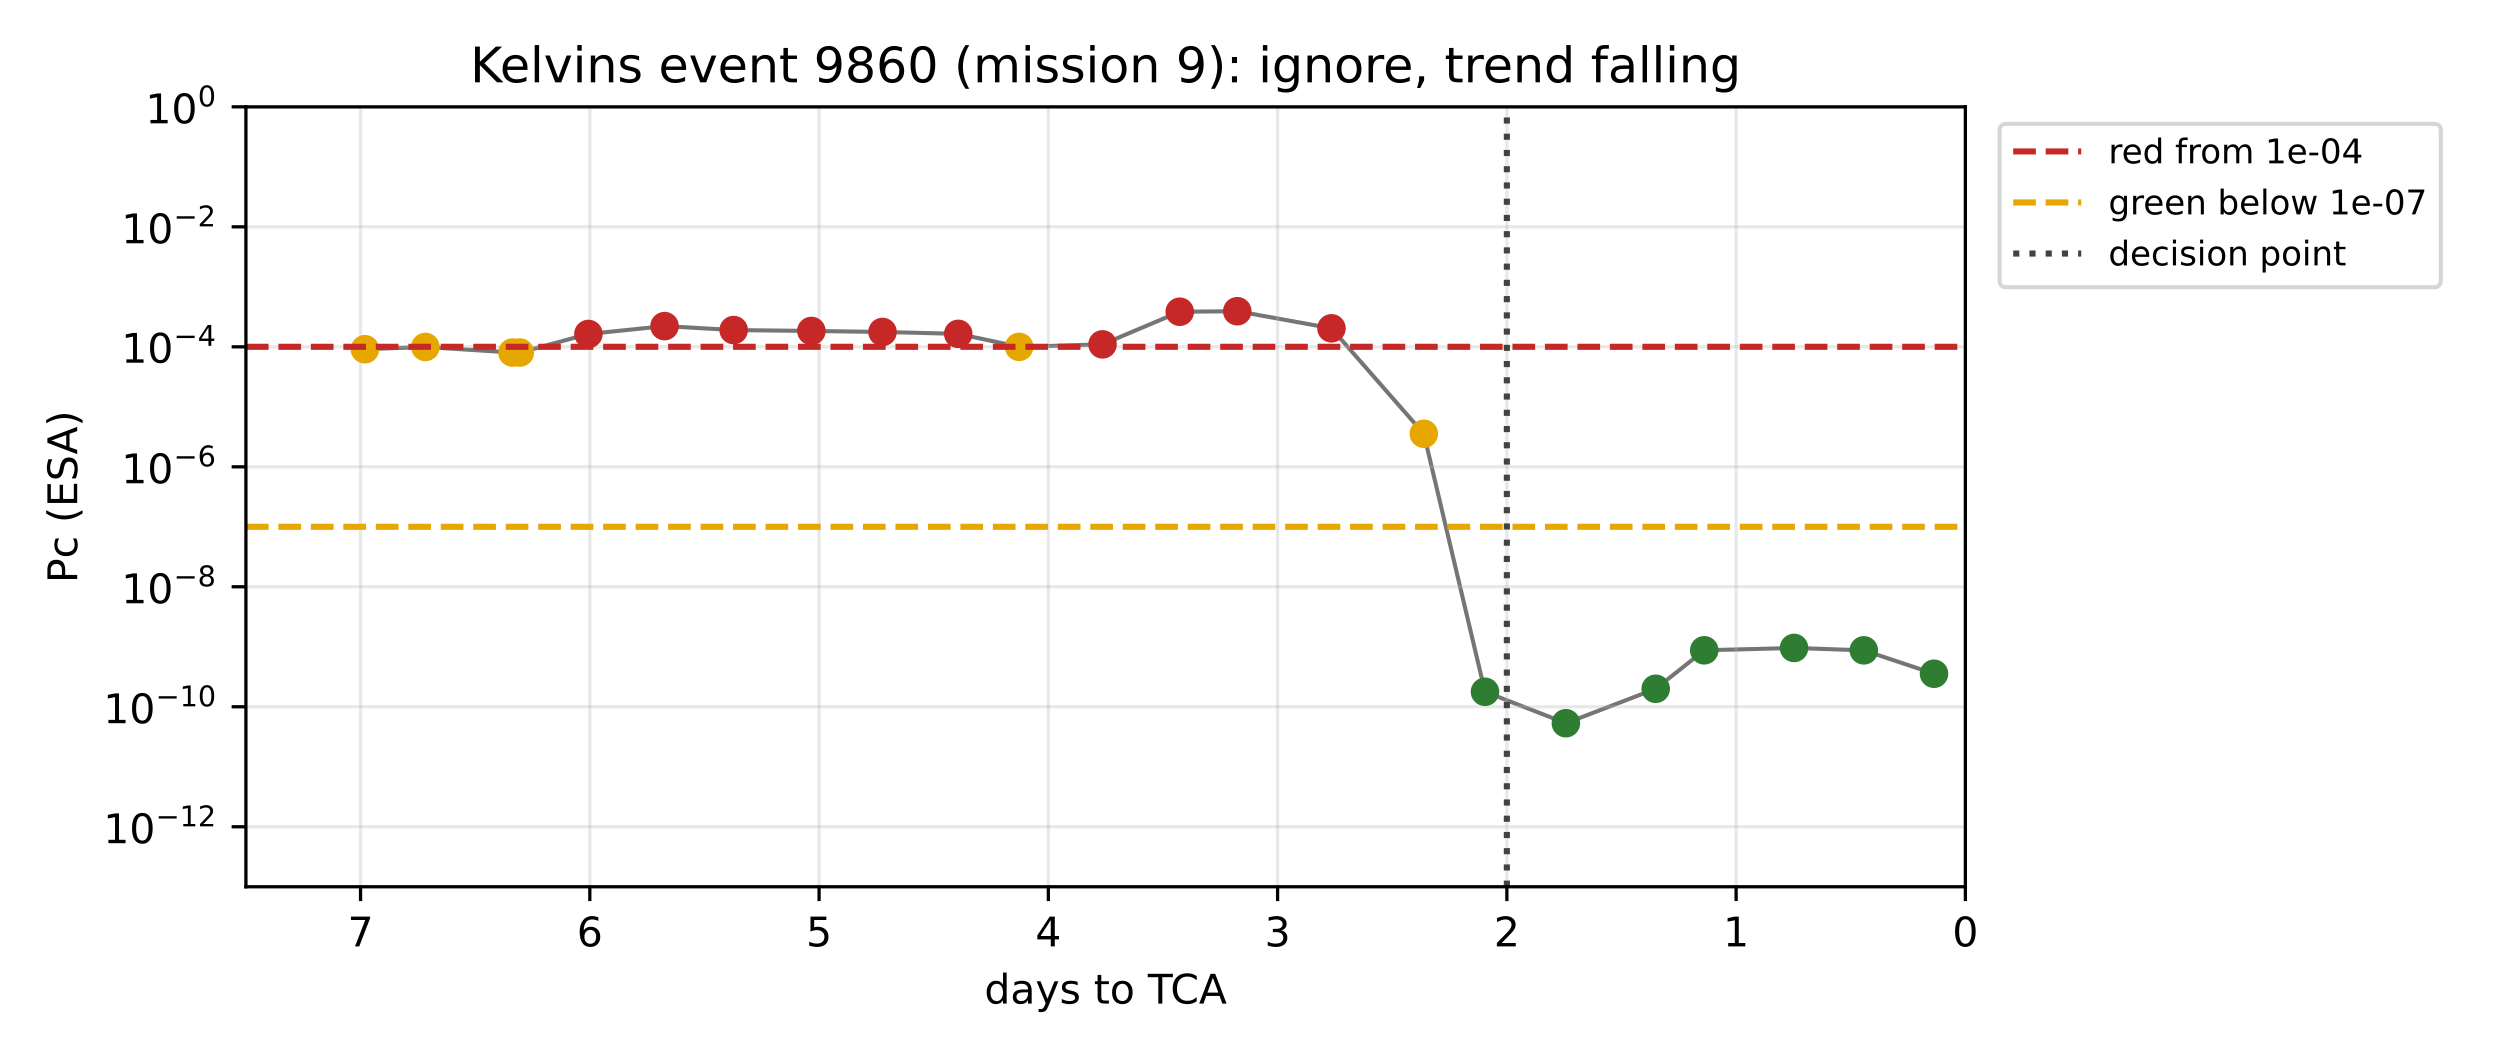
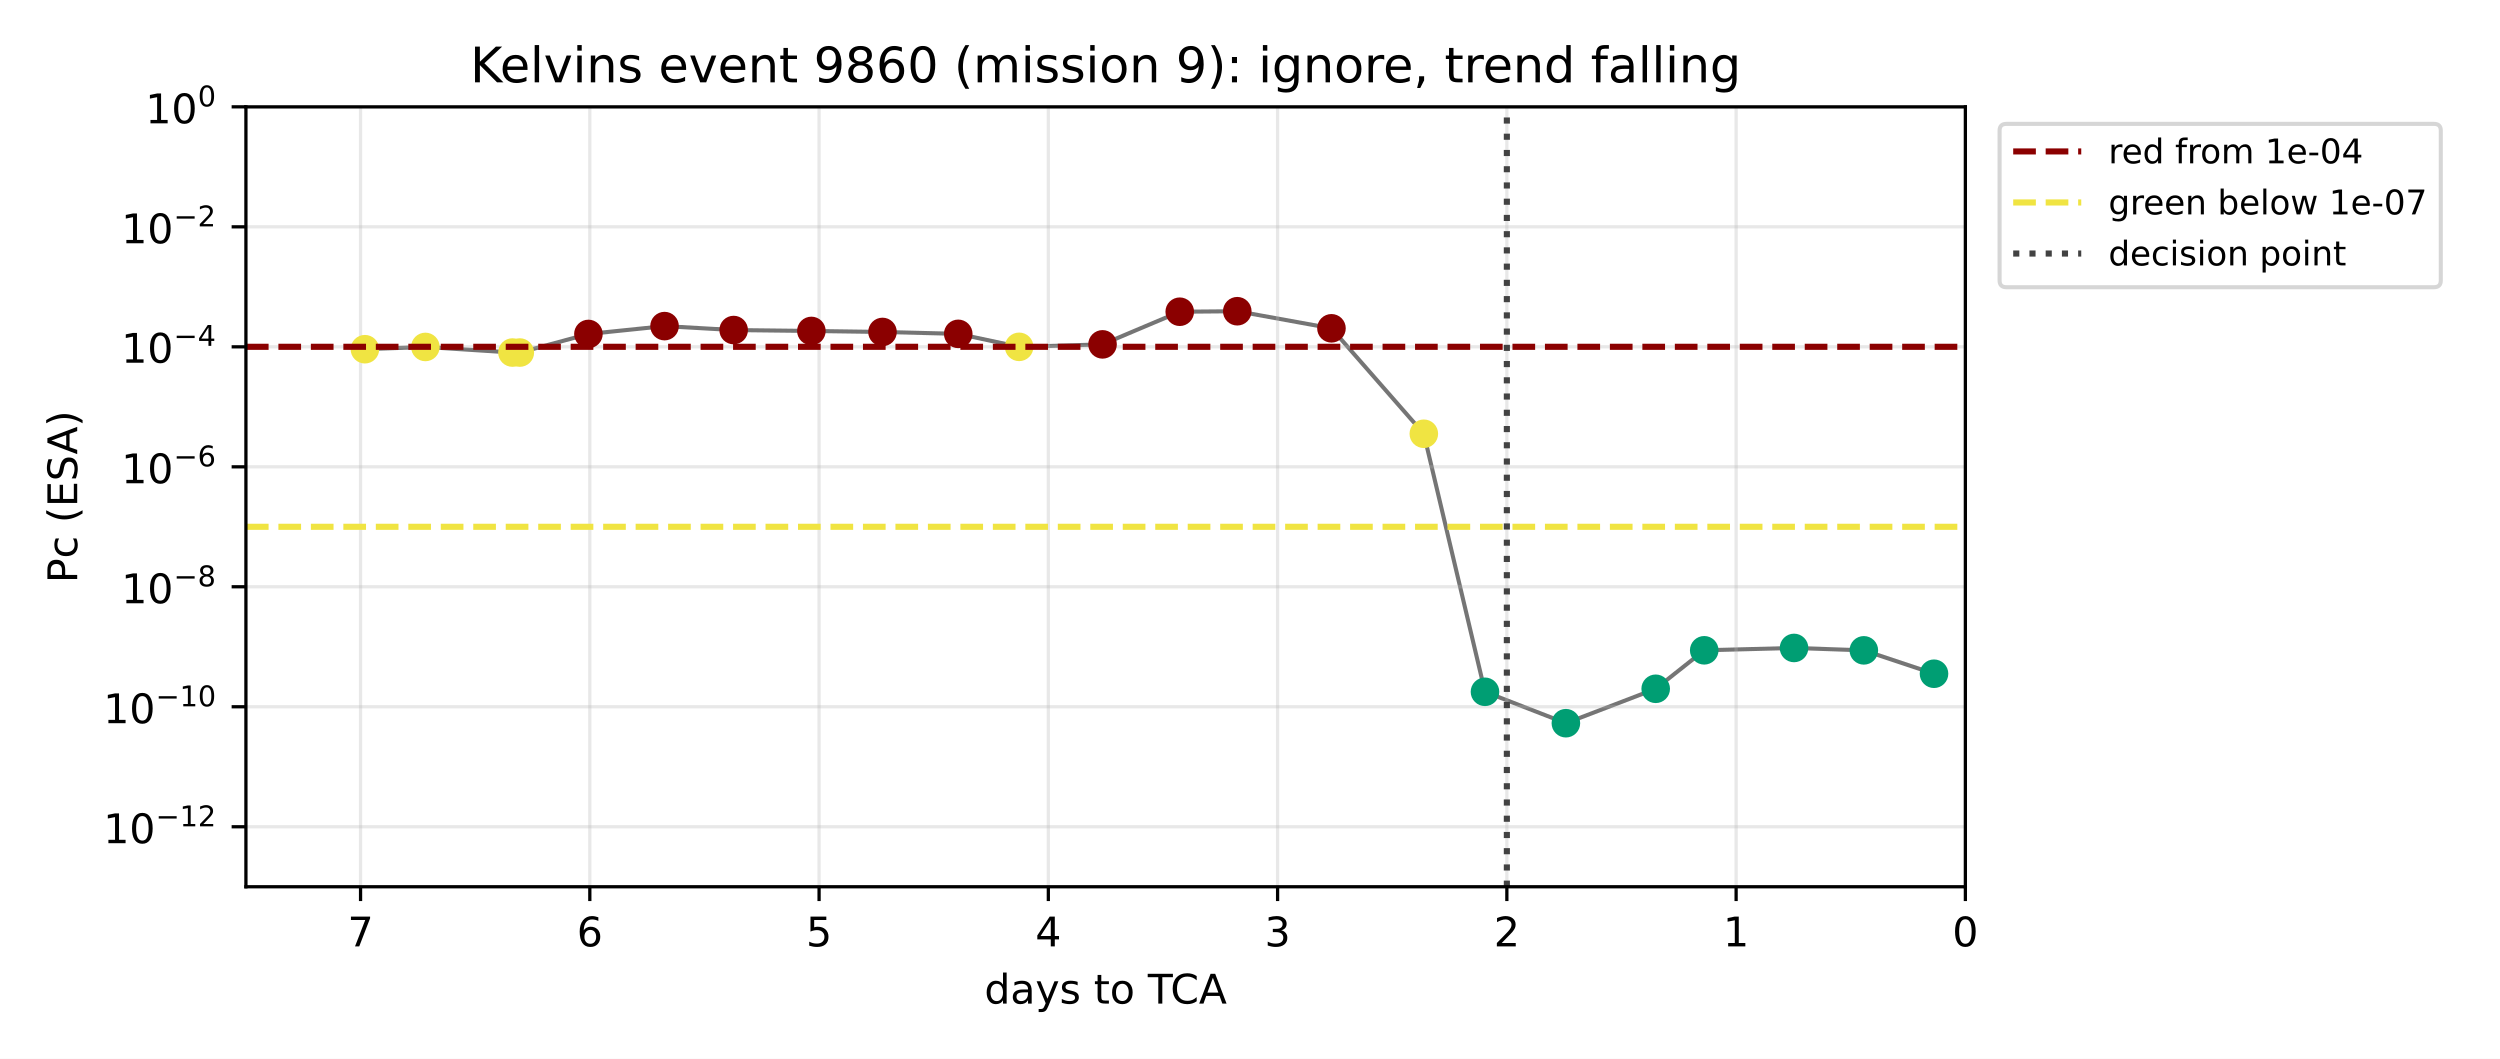
<svg xmlns="http://www.w3.org/2000/svg" xmlns:xlink="http://www.w3.org/1999/xlink" width="612pt" height="259.2pt" viewBox="0 0 612 259.2" version="1.1">
  <defs>
    <style type="text/css">*{stroke-linejoin: round; stroke-linecap: butt}</style>
  </defs>
  <g id="figure_1">
    <g id="patch_1">
      <path d="M 0 259.2  L 612 259.2  L 612 0  L 0 0  z " style="fill: #ffffff" />
    </g>
    <g id="axes_1">
      <g id="patch_2">
        <path d="M 60.202 217.078  L 481.124 217.078  L 481.124 26.16  L 60.202 26.16  z " style="fill: #ffffff" />
      </g>
      <g id="line2d_1">
        <path d="M 89.33 85.488  L 104.133 84.933  L 125.447 86.304  L 127.249 86.304  L 144.046 81.756  L 162.682 79.832  L 179.599 80.797  L 198.626 81.018  L 216.035 81.266  L 234.578 81.729  L 249.485 84.908  L 269.902 84.302  L 288.801 76.312  L 302.884 76.188  L 325.941 80.372  L 348.552 106.186  L 363.524 169.353  L 383.328 177.041  L 405.316 168.615  L 417.194 159.194  L 439.181 158.619  L 456.267 159.206  L 473.445 164.932  " clip-path="url(#p95a151aa53)" style="fill: none; stroke: #757575; stroke-linecap: square" />
      </g>
      <g id="matplotlib.axis_1">
        <g id="xtick_1">
          <g id="line2d_2">
            <path d="M 481.124 217.078  L 481.124 26.16  " clip-path="url(#p95a151aa53)" style="fill: none; stroke: #b0b0b0; stroke-opacity: 0.3; stroke-width: 0.8; stroke-linecap: square" />
          </g>
          <g id="line2d_3">
            <defs>
              <path id="mb61244df8e" d="M 0 0  L 0 3.5  " style="stroke: #000000; stroke-width: 0.8" />
            </defs>
            <g>
              <use xlink:href="#mb61244df8e" x="481.124" y="217.078" style="stroke: #000000; stroke-width: 0.8" />
            </g>
          </g>
          <g id="text_1">
            <text style="font-size: 10px; font-family: 'DejaVu Sans', 'Bitstream Vera Sans', 'Computer Modern Sans Serif', 'Lucida Grande', 'Verdana', 'Geneva', 'Lucid', 'Arial', 'Helvetica', 'Avant Garde', sans-serif; text-anchor: middle" x="481.124" y="231.675" transform="rotate(-0 481.124 231.6753)">0</text>
          </g>
        </g>
        <g id="xtick_2">
          <g id="line2d_4">
            <path d="M 425.001 217.078  L 425.001 26.16  " clip-path="url(#p95a151aa53)" style="fill: none; stroke: #b0b0b0; stroke-opacity: 0.3; stroke-width: 0.8; stroke-linecap: square" />
          </g>
          <g id="line2d_5">
            <g>
              <use xlink:href="#mb61244df8e" x="425.001" y="217.078" style="stroke: #000000; stroke-width: 0.8" />
            </g>
          </g>
          <g id="text_2">
            <text style="font-size: 10px; font-family: 'DejaVu Sans', 'Bitstream Vera Sans', 'Computer Modern Sans Serif', 'Lucida Grande', 'Verdana', 'Geneva', 'Lucid', 'Arial', 'Helvetica', 'Avant Garde', sans-serif; text-anchor: middle" x="425.001" y="231.675" transform="rotate(-0 425.0011 231.6753)">1</text>
          </g>
        </g>
        <g id="xtick_3">
          <g id="line2d_6">
            <path d="M 368.878 217.078  L 368.878 26.16  " clip-path="url(#p95a151aa53)" style="fill: none; stroke: #b0b0b0; stroke-opacity: 0.3; stroke-width: 0.8; stroke-linecap: square" />
          </g>
          <g id="line2d_7">
            <g>
              <use xlink:href="#mb61244df8e" x="368.878" y="217.078" style="stroke: #000000; stroke-width: 0.8" />
            </g>
          </g>
          <g id="text_3">
            <text style="font-size: 10px; font-family: 'DejaVu Sans', 'Bitstream Vera Sans', 'Computer Modern Sans Serif', 'Lucida Grande', 'Verdana', 'Geneva', 'Lucid', 'Arial', 'Helvetica', 'Avant Garde', sans-serif; text-anchor: middle" x="368.878" y="231.675" transform="rotate(-0 368.8782 231.6753)">2</text>
          </g>
        </g>
        <g id="xtick_4">
          <g id="line2d_8">
            <path d="M 312.755 217.078  L 312.755 26.16  " clip-path="url(#p95a151aa53)" style="fill: none; stroke: #b0b0b0; stroke-opacity: 0.3; stroke-width: 0.8; stroke-linecap: square" />
          </g>
          <g id="line2d_9">
            <g>
              <use xlink:href="#mb61244df8e" x="312.755" y="217.078" style="stroke: #000000; stroke-width: 0.8" />
            </g>
          </g>
          <g id="text_4">
            <text style="font-size: 10px; font-family: 'DejaVu Sans', 'Bitstream Vera Sans', 'Computer Modern Sans Serif', 'Lucida Grande', 'Verdana', 'Geneva', 'Lucid', 'Arial', 'Helvetica', 'Avant Garde', sans-serif; text-anchor: middle" x="312.755" y="231.675" transform="rotate(-0 312.7553 231.6753)">3</text>
          </g>
        </g>
        <g id="xtick_5">
          <g id="line2d_10">
            <path d="M 256.632 217.078  L 256.632 26.16  " clip-path="url(#p95a151aa53)" style="fill: none; stroke: #b0b0b0; stroke-opacity: 0.3; stroke-width: 0.8; stroke-linecap: square" />
          </g>
          <g id="line2d_11">
            <g>
              <use xlink:href="#mb61244df8e" x="256.632" y="217.078" style="stroke: #000000; stroke-width: 0.8" />
            </g>
          </g>
          <g id="text_5">
            <text style="font-size: 10px; font-family: 'DejaVu Sans', 'Bitstream Vera Sans', 'Computer Modern Sans Serif', 'Lucida Grande', 'Verdana', 'Geneva', 'Lucid', 'Arial', 'Helvetica', 'Avant Garde', sans-serif; text-anchor: middle" x="256.632" y="231.675" transform="rotate(-0 256.6325 231.6753)">4</text>
          </g>
        </g>
        <g id="xtick_6">
          <g id="line2d_12">
            <path d="M 200.51 217.078  L 200.51 26.16  " clip-path="url(#p95a151aa53)" style="fill: none; stroke: #b0b0b0; stroke-opacity: 0.3; stroke-width: 0.8; stroke-linecap: square" />
          </g>
          <g id="line2d_13">
            <g>
              <use xlink:href="#mb61244df8e" x="200.51" y="217.078" style="stroke: #000000; stroke-width: 0.8" />
            </g>
          </g>
          <g id="text_6">
            <text style="font-size: 10px; font-family: 'DejaVu Sans', 'Bitstream Vera Sans', 'Computer Modern Sans Serif', 'Lucida Grande', 'Verdana', 'Geneva', 'Lucid', 'Arial', 'Helvetica', 'Avant Garde', sans-serif; text-anchor: middle" x="200.51" y="231.675" transform="rotate(-0 200.5096 231.6753)">5</text>
          </g>
        </g>
        <g id="xtick_7">
          <g id="line2d_14">
            <path d="M 144.387 217.078  L 144.387 26.16  " clip-path="url(#p95a151aa53)" style="fill: none; stroke: #b0b0b0; stroke-opacity: 0.3; stroke-width: 0.8; stroke-linecap: square" />
          </g>
          <g id="line2d_15">
            <g>
              <use xlink:href="#mb61244df8e" x="144.387" y="217.078" style="stroke: #000000; stroke-width: 0.8" />
            </g>
          </g>
          <g id="text_7">
            <text style="font-size: 10px; font-family: 'DejaVu Sans', 'Bitstream Vera Sans', 'Computer Modern Sans Serif', 'Lucida Grande', 'Verdana', 'Geneva', 'Lucid', 'Arial', 'Helvetica', 'Avant Garde', sans-serif; text-anchor: middle" x="144.387" y="231.675" transform="rotate(-0 144.3867 231.6753)">6</text>
          </g>
        </g>
        <g id="xtick_8">
          <g id="line2d_16">
            <path d="M 88.264 217.078  L 88.264 26.16  " clip-path="url(#p95a151aa53)" style="fill: none; stroke: #b0b0b0; stroke-opacity: 0.3; stroke-width: 0.8; stroke-linecap: square" />
          </g>
          <g id="line2d_17">
            <g>
              <use xlink:href="#mb61244df8e" x="88.264" y="217.078" style="stroke: #000000; stroke-width: 0.8" />
            </g>
          </g>
          <g id="text_8">
            <text style="font-size: 10px; font-family: 'DejaVu Sans', 'Bitstream Vera Sans', 'Computer Modern Sans Serif', 'Lucida Grande', 'Verdana', 'Geneva', 'Lucid', 'Arial', 'Helvetica', 'Avant Garde', sans-serif; text-anchor: middle" x="88.264" y="231.675" transform="rotate(-0 88.26379 231.6753)">7</text>
          </g>
        </g>
        <g id="text_9">
          <text style="font-size: 10px; font-family: 'DejaVu Sans', 'Bitstream Vera Sans', 'Computer Modern Sans Serif', 'Lucida Grande', 'Verdana', 'Geneva', 'Lucid', 'Arial', 'Helvetica', 'Avant Garde', sans-serif; text-anchor: middle" x="270.663" y="245.676" transform="rotate(-0 270.6632 245.6761)">days to TCA</text>
        </g>
      </g>
      <g id="matplotlib.axis_2">
        <g id="ytick_1">
          <g id="line2d_18">
            <path d="M 60.202 202.392  L 481.124 202.392  " clip-path="url(#p95a151aa53)" style="fill: none; stroke: #b0b0b0; stroke-opacity: 0.3; stroke-width: 0.8; stroke-linecap: square" />
          </g>
          <g id="line2d_19">
            <defs>
              <path id="m581bd21d73" d="M 0 0  L -3.5 0  " style="stroke: #000000; stroke-width: 0.8" />
            </defs>
            <g>
              <use xlink:href="#m581bd21d73" x="60.202" y="202.392" style="stroke: #000000; stroke-width: 0.8" />
            </g>
          </g>
          <g id="text_10">
            <g transform="translate(25.30234 207.0917)">
              <text>
                <tspan x="0" y="-0.675" style="font-size: 10px; font-family: 'DejaVu Sans'">1</tspan>
                <tspan x="6.362" y="-0.675" style="font-size: 10px; font-family: 'DejaVu Sans'">0</tspan>
                <tspan x="12.82" y="-4.805" style="font-size: 7px; font-family: 'DejaVu Sans'">−</tspan>
                <tspan x="18.686" y="-4.805" style="font-size: 7px; font-family: 'DejaVu Sans'">1</tspan>
                <tspan x="23.139" y="-4.805" style="font-size: 7px; font-family: 'DejaVu Sans'">2</tspan>
              </text>
            </g>
          </g>
        </g>
        <g id="ytick_2">
          <g id="line2d_20">
            <path d="M 60.202 173.02  L 481.124 173.02  " clip-path="url(#p95a151aa53)" style="fill: none; stroke: #b0b0b0; stroke-opacity: 0.3; stroke-width: 0.8; stroke-linecap: square" />
          </g>
          <g id="line2d_21">
            <g>
              <use xlink:href="#m581bd21d73" x="60.202" y="173.02" style="stroke: #000000; stroke-width: 0.8" />
            </g>
          </g>
          <g id="text_11">
            <g transform="translate(25.30234 177.7197)">
              <text>
                <tspan x="0" y="-0.675" style="font-size: 10px; font-family: 'DejaVu Sans'">1</tspan>
                <tspan x="6.362" y="-0.675" style="font-size: 10px; font-family: 'DejaVu Sans'">0</tspan>
                <tspan x="12.82" y="-4.805" style="font-size: 7px; font-family: 'DejaVu Sans'">−</tspan>
                <tspan x="18.686" y="-4.805" style="font-size: 7px; font-family: 'DejaVu Sans'">1</tspan>
                <tspan x="23.139" y="-4.805" style="font-size: 7px; font-family: 'DejaVu Sans'">0</tspan>
              </text>
            </g>
          </g>
        </g>
        <g id="ytick_3">
          <g id="line2d_22">
            <path d="M 60.202 143.648  L 481.124 143.648  " clip-path="url(#p95a151aa53)" style="fill: none; stroke: #b0b0b0; stroke-opacity: 0.3; stroke-width: 0.8; stroke-linecap: square" />
          </g>
          <g id="line2d_23">
            <g>
              <use xlink:href="#m581bd21d73" x="60.202" y="143.648" style="stroke: #000000; stroke-width: 0.8" />
            </g>
          </g>
          <g id="text_12">
            <g transform="translate(29.70234 148.3478)">
              <text>
                <tspan x="0" y="-0.675" style="font-size: 10px; font-family: 'DejaVu Sans'">1</tspan>
                <tspan x="6.362" y="-0.675" style="font-size: 10px; font-family: 'DejaVu Sans'">0</tspan>
                <tspan x="12.82" y="-4.805" style="font-size: 7px; font-family: 'DejaVu Sans'">−</tspan>
                <tspan x="18.686" y="-4.805" style="font-size: 7px; font-family: 'DejaVu Sans'">8</tspan>
              </text>
            </g>
          </g>
        </g>
        <g id="ytick_4">
          <g id="line2d_24">
            <path d="M 60.202 114.276  L 481.124 114.276  " clip-path="url(#p95a151aa53)" style="fill: none; stroke: #b0b0b0; stroke-opacity: 0.3; stroke-width: 0.8; stroke-linecap: square" />
          </g>
          <g id="line2d_25">
            <g>
              <use xlink:href="#m581bd21d73" x="60.202" y="114.276" style="stroke: #000000; stroke-width: 0.8" />
            </g>
          </g>
          <g id="text_13">
            <g transform="translate(29.70234 118.9758)">
              <text>
                <tspan x="0" y="-0.675" style="font-size: 10px; font-family: 'DejaVu Sans'">1</tspan>
                <tspan x="6.362" y="-0.675" style="font-size: 10px; font-family: 'DejaVu Sans'">0</tspan>
                <tspan x="12.82" y="-4.805" style="font-size: 7px; font-family: 'DejaVu Sans'">−</tspan>
                <tspan x="18.686" y="-4.805" style="font-size: 7px; font-family: 'DejaVu Sans'">6</tspan>
              </text>
            </g>
          </g>
        </g>
        <g id="ytick_5">
          <g id="line2d_26">
            <path d="M 60.202 84.904  L 481.124 84.904  " clip-path="url(#p95a151aa53)" style="fill: none; stroke: #b0b0b0; stroke-opacity: 0.3; stroke-width: 0.8; stroke-linecap: square" />
          </g>
          <g id="line2d_27">
            <g>
              <use xlink:href="#m581bd21d73" x="60.202" y="84.904" style="stroke: #000000; stroke-width: 0.8" />
            </g>
          </g>
          <g id="text_14">
            <g transform="translate(29.70234 89.55389)">
              <text>
                <tspan x="0" y="-0.762" style="font-size: 10px; font-family: 'DejaVu Sans'">1</tspan>
                <tspan x="6.362" y="-0.762" style="font-size: 10px; font-family: 'DejaVu Sans'">0</tspan>
                <tspan x="12.82" y="-4.892" style="font-size: 7px; font-family: 'DejaVu Sans'">−</tspan>
                <tspan x="18.686" y="-4.892" style="font-size: 7px; font-family: 'DejaVu Sans'">4</tspan>
              </text>
            </g>
          </g>
        </g>
        <g id="ytick_6">
          <g id="line2d_28">
            <path d="M 60.202 55.532  L 481.124 55.532  " clip-path="url(#p95a151aa53)" style="fill: none; stroke: #b0b0b0; stroke-opacity: 0.3; stroke-width: 0.8; stroke-linecap: square" />
          </g>
          <g id="line2d_29">
            <g>
              <use xlink:href="#m581bd21d73" x="60.202" y="55.532" style="stroke: #000000; stroke-width: 0.8" />
            </g>
          </g>
          <g id="text_15">
            <g transform="translate(29.70234 60.23195)">
              <text>
                <tspan x="0" y="-0.675" style="font-size: 10px; font-family: 'DejaVu Sans'">1</tspan>
                <tspan x="6.362" y="-0.675" style="font-size: 10px; font-family: 'DejaVu Sans'">0</tspan>
                <tspan x="12.82" y="-4.805" style="font-size: 7px; font-family: 'DejaVu Sans'">−</tspan>
                <tspan x="18.686" y="-4.805" style="font-size: 7px; font-family: 'DejaVu Sans'">2</tspan>
              </text>
            </g>
          </g>
        </g>
        <g id="ytick_7">
          <g id="line2d_30">
            <path d="M 60.202 26.16  L 481.124 26.16  " clip-path="url(#p95a151aa53)" style="fill: none; stroke: #b0b0b0; stroke-opacity: 0.3; stroke-width: 0.8; stroke-linecap: square" />
          </g>
          <g id="line2d_31">
            <g>
              <use xlink:href="#m581bd21d73" x="60.202" y="26.16" style="stroke: #000000; stroke-width: 0.8" />
            </g>
          </g>
          <g id="text_16">
            <g transform="translate(35.60234 30.86)">
              <text>
                <tspan x="0" y="-0.675" style="font-size: 10px; font-family: 'DejaVu Sans'">1</tspan>
                <tspan x="6.362" y="-0.675" style="font-size: 10px; font-family: 'DejaVu Sans'">0</tspan>
                <tspan x="12.82" y="-4.805" style="font-size: 7px; font-family: 'DejaVu Sans'">0</tspan>
              </text>
            </g>
          </g>
        </g>
        <g id="text_17">
          <text style="font-size: 10px; font-family: 'DejaVu Sans', 'Bitstream Vera Sans', 'Computer Modern Sans Serif', 'Lucida Grande', 'Verdana', 'Geneva', 'Lucid', 'Arial', 'Helvetica', 'Avant Garde', sans-serif; text-anchor: middle" x="18.9" y="121.619" transform="rotate(-90 18.9 121.6188)">Pc (ESA)</text>
        </g>
      </g>
      <g id="PathCollection_1">
        <defs>
-           <path id="m5a634792d5" d="M 0 3  C 0.796 3 1.559 2.684 2.121 2.121  C 2.684 1.559 3 0.796 3 0  C 3 -0.796 2.684 -1.559 2.121 -2.121  C 1.559 -2.684 0.796 -3 0 -3  C -0.796 -3 -1.559 -2.684 -2.121 -2.121  C -2.684 -1.559 -3 -0.796 -3 0  C -3 0.796 -2.684 1.559 -2.121 2.121  C -1.559 2.684 -0.796 3 0 3  z " style="stroke: #e6a700" />
+           <path id="mcb1d6da054" d="M 0 3  C 0.796 3 1.559 2.684 2.121 2.121  C 2.684 1.559 3 0.796 3 0  C 3 -0.796 2.684 -1.559 2.121 -2.121  C 1.559 -2.684 0.796 -3 0 -3  C -0.796 -3 -1.559 -2.684 -2.121 -2.121  C -2.684 -1.559 -3 -0.796 -3 0  C -3 0.796 -2.684 1.559 -2.121 2.121  C -1.559 2.684 -0.796 3 0 3  z " style="stroke: #f0e442" />
        </defs>
        <g clip-path="url(#p95a151aa53)">
-           <use xlink:href="#m5a634792d5" x="89.33" y="85.488" style="fill: #e6a700; stroke: #e6a700" />
+           <use xlink:href="#mcb1d6da054" x="89.33" y="85.488" style="fill: #f0e442; stroke: #f0e442" />
        </g>
      </g>
      <g id="PathCollection_2">
        <g clip-path="url(#p95a151aa53)">
-           <use xlink:href="#m5a634792d5" x="104.133" y="84.933" style="fill: #e6a700; stroke: #e6a700" />
+           <use xlink:href="#mcb1d6da054" x="104.133" y="84.933" style="fill: #f0e442; stroke: #f0e442" />
        </g>
      </g>
      <g id="PathCollection_3">
        <g clip-path="url(#p95a151aa53)">
-           <use xlink:href="#m5a634792d5" x="125.447" y="86.304" style="fill: #e6a700; stroke: #e6a700" />
+           <use xlink:href="#mcb1d6da054" x="125.447" y="86.304" style="fill: #f0e442; stroke: #f0e442" />
        </g>
      </g>
      <g id="PathCollection_4">
        <g clip-path="url(#p95a151aa53)">
-           <use xlink:href="#m5a634792d5" x="127.249" y="86.304" style="fill: #e6a700; stroke: #e6a700" />
+           <use xlink:href="#mcb1d6da054" x="127.249" y="86.304" style="fill: #f0e442; stroke: #f0e442" />
        </g>
      </g>
      <g id="PathCollection_5">
        <defs>
-           <path id="m0a24d6f821" d="M 0 3  C 0.796 3 1.559 2.684 2.121 2.121  C 2.684 1.559 3 0.796 3 0  C 3 -0.796 2.684 -1.559 2.121 -2.121  C 1.559 -2.684 0.796 -3 0 -3  C -0.796 -3 -1.559 -2.684 -2.121 -2.121  C -2.684 -1.559 -3 -0.796 -3 0  C -3 0.796 -2.684 1.559 -2.121 2.121  C -1.559 2.684 -0.796 3 0 3  z " style="stroke: #c62828" />
+           <path id="m5769ba483a" d="M 0 3  C 0.796 3 1.559 2.684 2.121 2.121  C 2.684 1.559 3 0.796 3 0  C 3 -0.796 2.684 -1.559 2.121 -2.121  C 1.559 -2.684 0.796 -3 0 -3  C -0.796 -3 -1.559 -2.684 -2.121 -2.121  C -2.684 -1.559 -3 -0.796 -3 0  C -3 0.796 -2.684 1.559 -2.121 2.121  C -1.559 2.684 -0.796 3 0 3  z " style="stroke: #8b0000" />
        </defs>
        <g clip-path="url(#p95a151aa53)">
-           <use xlink:href="#m0a24d6f821" x="144.046" y="81.756" style="fill: #c62828; stroke: #c62828" />
+           <use xlink:href="#m5769ba483a" x="144.046" y="81.756" style="fill: #8b0000; stroke: #8b0000" />
        </g>
      </g>
      <g id="PathCollection_6">
        <g clip-path="url(#p95a151aa53)">
-           <use xlink:href="#m0a24d6f821" x="162.682" y="79.832" style="fill: #c62828; stroke: #c62828" />
+           <use xlink:href="#m5769ba483a" x="162.682" y="79.832" style="fill: #8b0000; stroke: #8b0000" />
        </g>
      </g>
      <g id="PathCollection_7">
        <g clip-path="url(#p95a151aa53)">
-           <use xlink:href="#m0a24d6f821" x="179.599" y="80.797" style="fill: #c62828; stroke: #c62828" />
+           <use xlink:href="#m5769ba483a" x="179.599" y="80.797" style="fill: #8b0000; stroke: #8b0000" />
        </g>
      </g>
      <g id="PathCollection_8">
        <g clip-path="url(#p95a151aa53)">
-           <use xlink:href="#m0a24d6f821" x="198.626" y="81.018" style="fill: #c62828; stroke: #c62828" />
+           <use xlink:href="#m5769ba483a" x="198.626" y="81.018" style="fill: #8b0000; stroke: #8b0000" />
        </g>
      </g>
      <g id="PathCollection_9">
        <g clip-path="url(#p95a151aa53)">
-           <use xlink:href="#m0a24d6f821" x="216.035" y="81.266" style="fill: #c62828; stroke: #c62828" />
+           <use xlink:href="#m5769ba483a" x="216.035" y="81.266" style="fill: #8b0000; stroke: #8b0000" />
        </g>
      </g>
      <g id="PathCollection_10">
        <g clip-path="url(#p95a151aa53)">
-           <use xlink:href="#m0a24d6f821" x="234.578" y="81.729" style="fill: #c62828; stroke: #c62828" />
+           <use xlink:href="#m5769ba483a" x="234.578" y="81.729" style="fill: #8b0000; stroke: #8b0000" />
        </g>
      </g>
      <g id="PathCollection_11">
        <g clip-path="url(#p95a151aa53)">
-           <use xlink:href="#m5a634792d5" x="249.485" y="84.908" style="fill: #e6a700; stroke: #e6a700" />
+           <use xlink:href="#mcb1d6da054" x="249.485" y="84.908" style="fill: #f0e442; stroke: #f0e442" />
        </g>
      </g>
      <g id="PathCollection_12">
        <g clip-path="url(#p95a151aa53)">
-           <use xlink:href="#m0a24d6f821" x="269.902" y="84.302" style="fill: #c62828; stroke: #c62828" />
+           <use xlink:href="#m5769ba483a" x="269.902" y="84.302" style="fill: #8b0000; stroke: #8b0000" />
        </g>
      </g>
      <g id="PathCollection_13">
        <g clip-path="url(#p95a151aa53)">
-           <use xlink:href="#m0a24d6f821" x="288.801" y="76.312" style="fill: #c62828; stroke: #c62828" />
+           <use xlink:href="#m5769ba483a" x="288.801" y="76.312" style="fill: #8b0000; stroke: #8b0000" />
        </g>
      </g>
      <g id="PathCollection_14">
        <g clip-path="url(#p95a151aa53)">
-           <use xlink:href="#m0a24d6f821" x="302.884" y="76.188" style="fill: #c62828; stroke: #c62828" />
+           <use xlink:href="#m5769ba483a" x="302.884" y="76.188" style="fill: #8b0000; stroke: #8b0000" />
        </g>
      </g>
      <g id="PathCollection_15">
        <g clip-path="url(#p95a151aa53)">
-           <use xlink:href="#m0a24d6f821" x="325.941" y="80.372" style="fill: #c62828; stroke: #c62828" />
+           <use xlink:href="#m5769ba483a" x="325.941" y="80.372" style="fill: #8b0000; stroke: #8b0000" />
        </g>
      </g>
      <g id="PathCollection_16">
        <g clip-path="url(#p95a151aa53)">
-           <use xlink:href="#m5a634792d5" x="348.552" y="106.186" style="fill: #e6a700; stroke: #e6a700" />
+           <use xlink:href="#mcb1d6da054" x="348.552" y="106.186" style="fill: #f0e442; stroke: #f0e442" />
        </g>
      </g>
      <g id="PathCollection_17">
        <defs>
-           <path id="m575980c998" d="M 0 3  C 0.796 3 1.559 2.684 2.121 2.121  C 2.684 1.559 3 0.796 3 0  C 3 -0.796 2.684 -1.559 2.121 -2.121  C 1.559 -2.684 0.796 -3 0 -3  C -0.796 -3 -1.559 -2.684 -2.121 -2.121  C -2.684 -1.559 -3 -0.796 -3 0  C -3 0.796 -2.684 1.559 -2.121 2.121  C -1.559 2.684 -0.796 3 0 3  z " style="stroke: #2e7d32" />
+           <path id="m8edc125799" d="M 0 3  C 0.796 3 1.559 2.684 2.121 2.121  C 2.684 1.559 3 0.796 3 0  C 3 -0.796 2.684 -1.559 2.121 -2.121  C 1.559 -2.684 0.796 -3 0 -3  C -0.796 -3 -1.559 -2.684 -2.121 -2.121  C -2.684 -1.559 -3 -0.796 -3 0  C -3 0.796 -2.684 1.559 -2.121 2.121  C -1.559 2.684 -0.796 3 0 3  z " style="stroke: #009e73" />
        </defs>
        <g clip-path="url(#p95a151aa53)">
-           <use xlink:href="#m575980c998" x="363.524" y="169.353" style="fill: #2e7d32; stroke: #2e7d32" />
+           <use xlink:href="#m8edc125799" x="363.524" y="169.353" style="fill: #009e73; stroke: #009e73" />
        </g>
      </g>
      <g id="PathCollection_18">
        <g clip-path="url(#p95a151aa53)">
-           <use xlink:href="#m575980c998" x="383.328" y="177.041" style="fill: #2e7d32; stroke: #2e7d32" />
+           <use xlink:href="#m8edc125799" x="383.328" y="177.041" style="fill: #009e73; stroke: #009e73" />
        </g>
      </g>
      <g id="PathCollection_19">
        <g clip-path="url(#p95a151aa53)">
-           <use xlink:href="#m575980c998" x="405.316" y="168.615" style="fill: #2e7d32; stroke: #2e7d32" />
+           <use xlink:href="#m8edc125799" x="405.316" y="168.615" style="fill: #009e73; stroke: #009e73" />
        </g>
      </g>
      <g id="PathCollection_20">
        <g clip-path="url(#p95a151aa53)">
-           <use xlink:href="#m575980c998" x="417.194" y="159.194" style="fill: #2e7d32; stroke: #2e7d32" />
+           <use xlink:href="#m8edc125799" x="417.194" y="159.194" style="fill: #009e73; stroke: #009e73" />
        </g>
      </g>
      <g id="PathCollection_21">
        <g clip-path="url(#p95a151aa53)">
-           <use xlink:href="#m575980c998" x="439.181" y="158.619" style="fill: #2e7d32; stroke: #2e7d32" />
+           <use xlink:href="#m8edc125799" x="439.181" y="158.619" style="fill: #009e73; stroke: #009e73" />
        </g>
      </g>
      <g id="PathCollection_22">
        <g clip-path="url(#p95a151aa53)">
-           <use xlink:href="#m575980c998" x="456.267" y="159.206" style="fill: #2e7d32; stroke: #2e7d32" />
+           <use xlink:href="#m8edc125799" x="456.267" y="159.206" style="fill: #009e73; stroke: #009e73" />
        </g>
      </g>
      <g id="PathCollection_23">
        <g clip-path="url(#p95a151aa53)">
-           <use xlink:href="#m575980c998" x="473.445" y="164.932" style="fill: #2e7d32; stroke: #2e7d32" />
+           <use xlink:href="#m8edc125799" x="473.445" y="164.932" style="fill: #009e73; stroke: #009e73" />
        </g>
      </g>
      <g id="line2d_32">
-         <path d="M 60.202 84.904  L 481.124 84.904  " clip-path="url(#p95a151aa53)" style="fill: none; stroke-dasharray: 5.55,2.4; stroke-dashoffset: 0; stroke: #c62828; stroke-width: 1.5" />
+         <path d="M 60.202 84.904  L 481.124 84.904  " clip-path="url(#p95a151aa53)" style="fill: none; stroke-dasharray: 5.55,2.4; stroke-dashoffset: 0; stroke: #8b0000; stroke-width: 1.5" />
      </g>
      <g id="line2d_33">
-         <path d="M 60.202 128.962  L 481.124 128.962  " clip-path="url(#p95a151aa53)" style="fill: none; stroke-dasharray: 5.55,2.4; stroke-dashoffset: 0; stroke: #e6a700; stroke-width: 1.5" />
+         <path d="M 60.202 128.962  L 481.124 128.962  " clip-path="url(#p95a151aa53)" style="fill: none; stroke-dasharray: 5.55,2.4; stroke-dashoffset: 0; stroke: #f0e442; stroke-width: 1.5" />
      </g>
      <g id="line2d_34">
        <path d="M 368.878 217.078  L 368.878 26.16  " clip-path="url(#p95a151aa53)" style="fill: none; stroke-dasharray: 1.5,2.475; stroke-dashoffset: 0; stroke: #424242; stroke-width: 1.5" />
      </g>
      <g id="patch_3">
        <path d="M 60.202 217.078  L 60.202 26.16  " style="fill: none; stroke: #000000; stroke-width: 0.8; stroke-linejoin: miter; stroke-linecap: square" />
      </g>
      <g id="patch_4">
        <path d="M 481.124 217.078  L 481.124 26.16  " style="fill: none; stroke: #000000; stroke-width: 0.8; stroke-linejoin: miter; stroke-linecap: square" />
      </g>
      <g id="patch_5">
        <path d="M 60.202 217.078  L 481.124 217.078  " style="fill: none; stroke: #000000; stroke-width: 0.8; stroke-linejoin: miter; stroke-linecap: square" />
      </g>
      <g id="patch_6">
        <path d="M 60.202 26.16  L 481.124 26.16  " style="fill: none; stroke: #000000; stroke-width: 0.8; stroke-linejoin: miter; stroke-linecap: square" />
      </g>
      <g id="text_18">
        <text style="font-size: 12px; font-family: 'DejaVu Sans', 'Bitstream Vera Sans', 'Computer Modern Sans Serif', 'Lucida Grande', 'Verdana', 'Geneva', 'Lucid', 'Arial', 'Helvetica', 'Avant Garde', sans-serif; text-anchor: middle" x="270.663" y="20.16" transform="rotate(-0 270.6632 20.16)">Kelvins event 9860 (mission 9): ignore, trend falling</text>
      </g>
      <g id="legend_1">
        <g id="patch_7">
          <path d="M 491.164 70.311  L 595.842 70.311  Q 597.508 70.311 597.508 68.645  L 597.508 31.991  Q 597.508 30.325 595.842 30.325  L 491.164 30.325  Q 489.498 30.325 489.498 31.991  L 489.498 68.645  Q 489.498 70.311 491.164 70.311  z " style="fill: #ffffff; opacity: 0.8; stroke: #cccccc; stroke-linejoin: miter" />
        </g>
        <g id="line2d_35">
-           <path d="M 492.83 37.071  L 501.16 37.071  L 509.49 37.071  " style="fill: none; stroke-dasharray: 5.55,2.4; stroke-dashoffset: 0; stroke: #c62828; stroke-width: 1.5" />
+           <path d="M 492.83 37.071  L 501.16 37.071  L 509.49 37.071  " style="fill: none; stroke-dasharray: 5.55,2.4; stroke-dashoffset: 0; stroke: #8b0000; stroke-width: 1.5" />
        </g>
        <g id="text_19">
          <text style="font-size: 8.33px; font-family: 'DejaVu Sans', 'Bitstream Vera Sans', 'Computer Modern Sans Serif', 'Lucida Grande', 'Verdana', 'Geneva', 'Lucid', 'Arial', 'Helvetica', 'Avant Garde', sans-serif; text-anchor: start" x="516.154" y="39.986" transform="rotate(-0 516.1542 39.9865)">red from 1e-04</text>
        </g>
        <g id="line2d_36">
-           <path d="M 492.83 49.567  L 501.16 49.567  L 509.49 49.567  " style="fill: none; stroke-dasharray: 5.55,2.4; stroke-dashoffset: 0; stroke: #e6a700; stroke-width: 1.5" />
+           <path d="M 492.83 49.567  L 501.16 49.567  L 509.49 49.567  " style="fill: none; stroke-dasharray: 5.55,2.4; stroke-dashoffset: 0; stroke: #f0e442; stroke-width: 1.5" />
        </g>
        <g id="text_20">
          <text style="font-size: 8.33px; font-family: 'DejaVu Sans', 'Bitstream Vera Sans', 'Computer Modern Sans Serif', 'Lucida Grande', 'Verdana', 'Geneva', 'Lucid', 'Arial', 'Helvetica', 'Avant Garde', sans-serif; text-anchor: start" x="516.154" y="52.482" transform="rotate(-0 516.1542 52.48215)">green below 1e-07</text>
        </g>
        <g id="line2d_37">
          <path d="M 492.83 62.062  L 501.16 62.062  L 509.49 62.062  " style="fill: none; stroke-dasharray: 1.5,2.475; stroke-dashoffset: 0; stroke: #424242; stroke-width: 1.5" />
        </g>
        <g id="text_21">
          <text style="font-size: 8.33px; font-family: 'DejaVu Sans', 'Bitstream Vera Sans', 'Computer Modern Sans Serif', 'Lucida Grande', 'Verdana', 'Geneva', 'Lucid', 'Arial', 'Helvetica', 'Avant Garde', sans-serif; text-anchor: start" x="516.154" y="64.978" transform="rotate(-0 516.1542 64.9778)">decision point</text>
        </g>
      </g>
    </g>
  </g>
  <defs>
    <clipPath id="p95a151aa53">
      <rect x="60.202" y="26.16" width="420.922" height="190.918" />
    </clipPath>
  </defs>
</svg>
